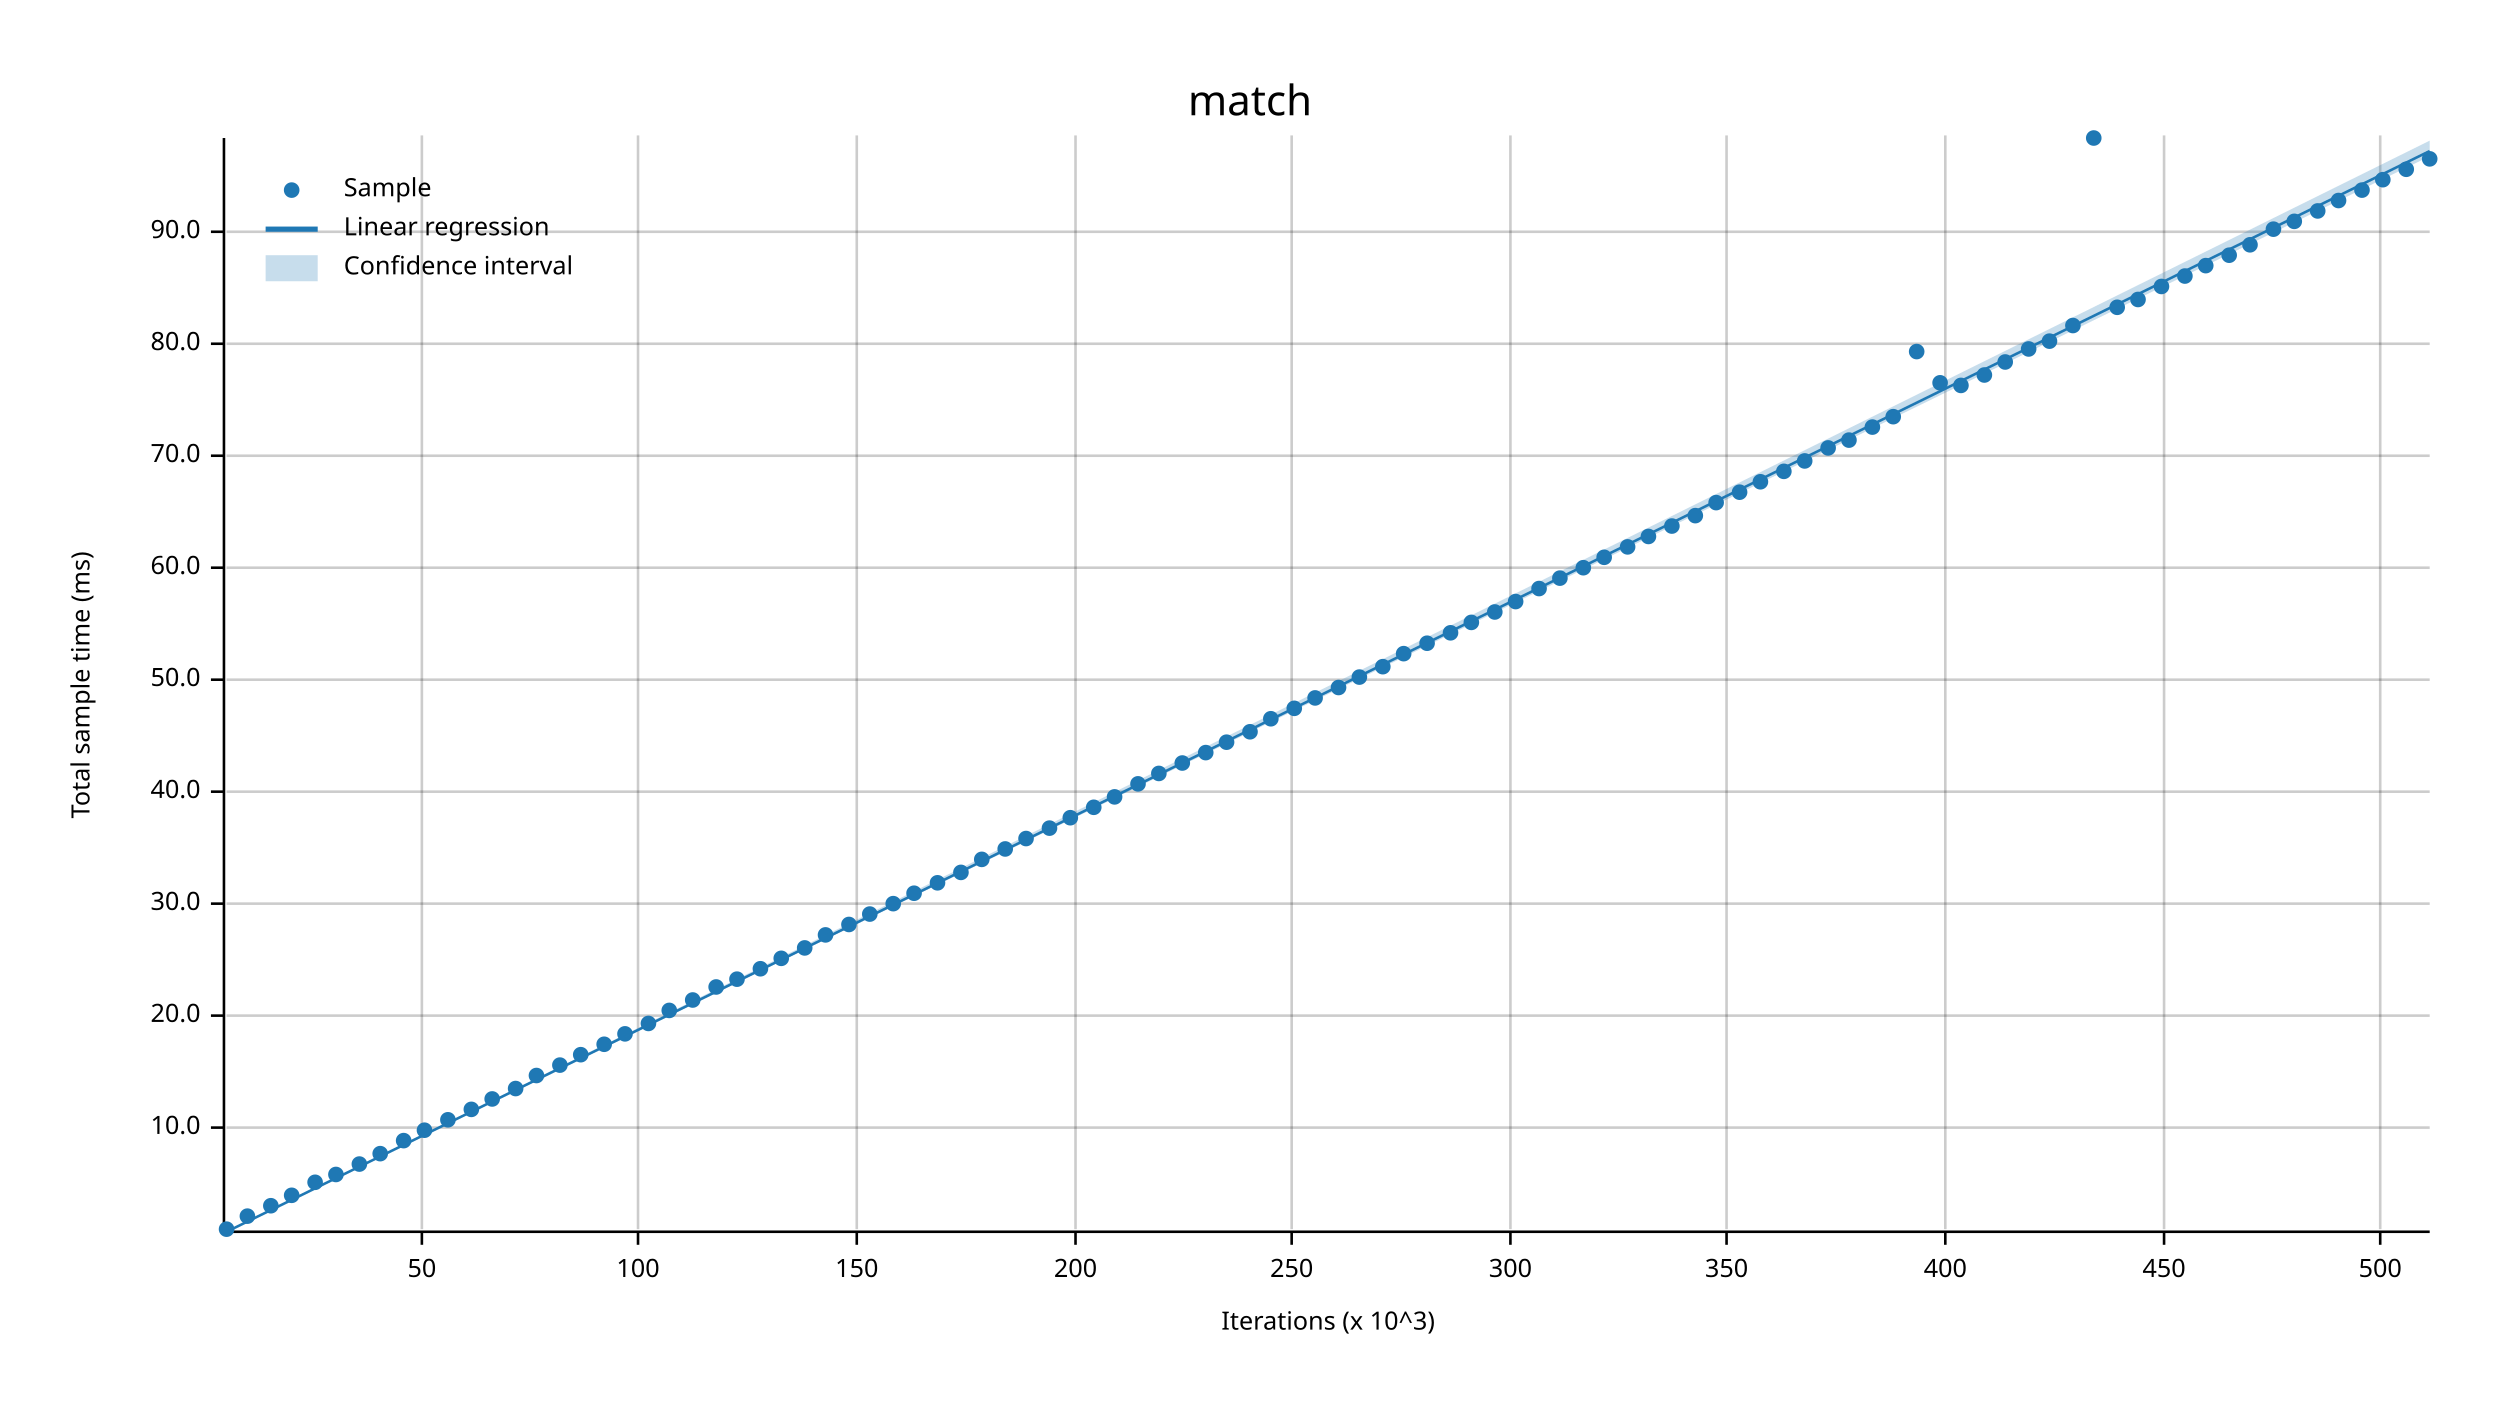
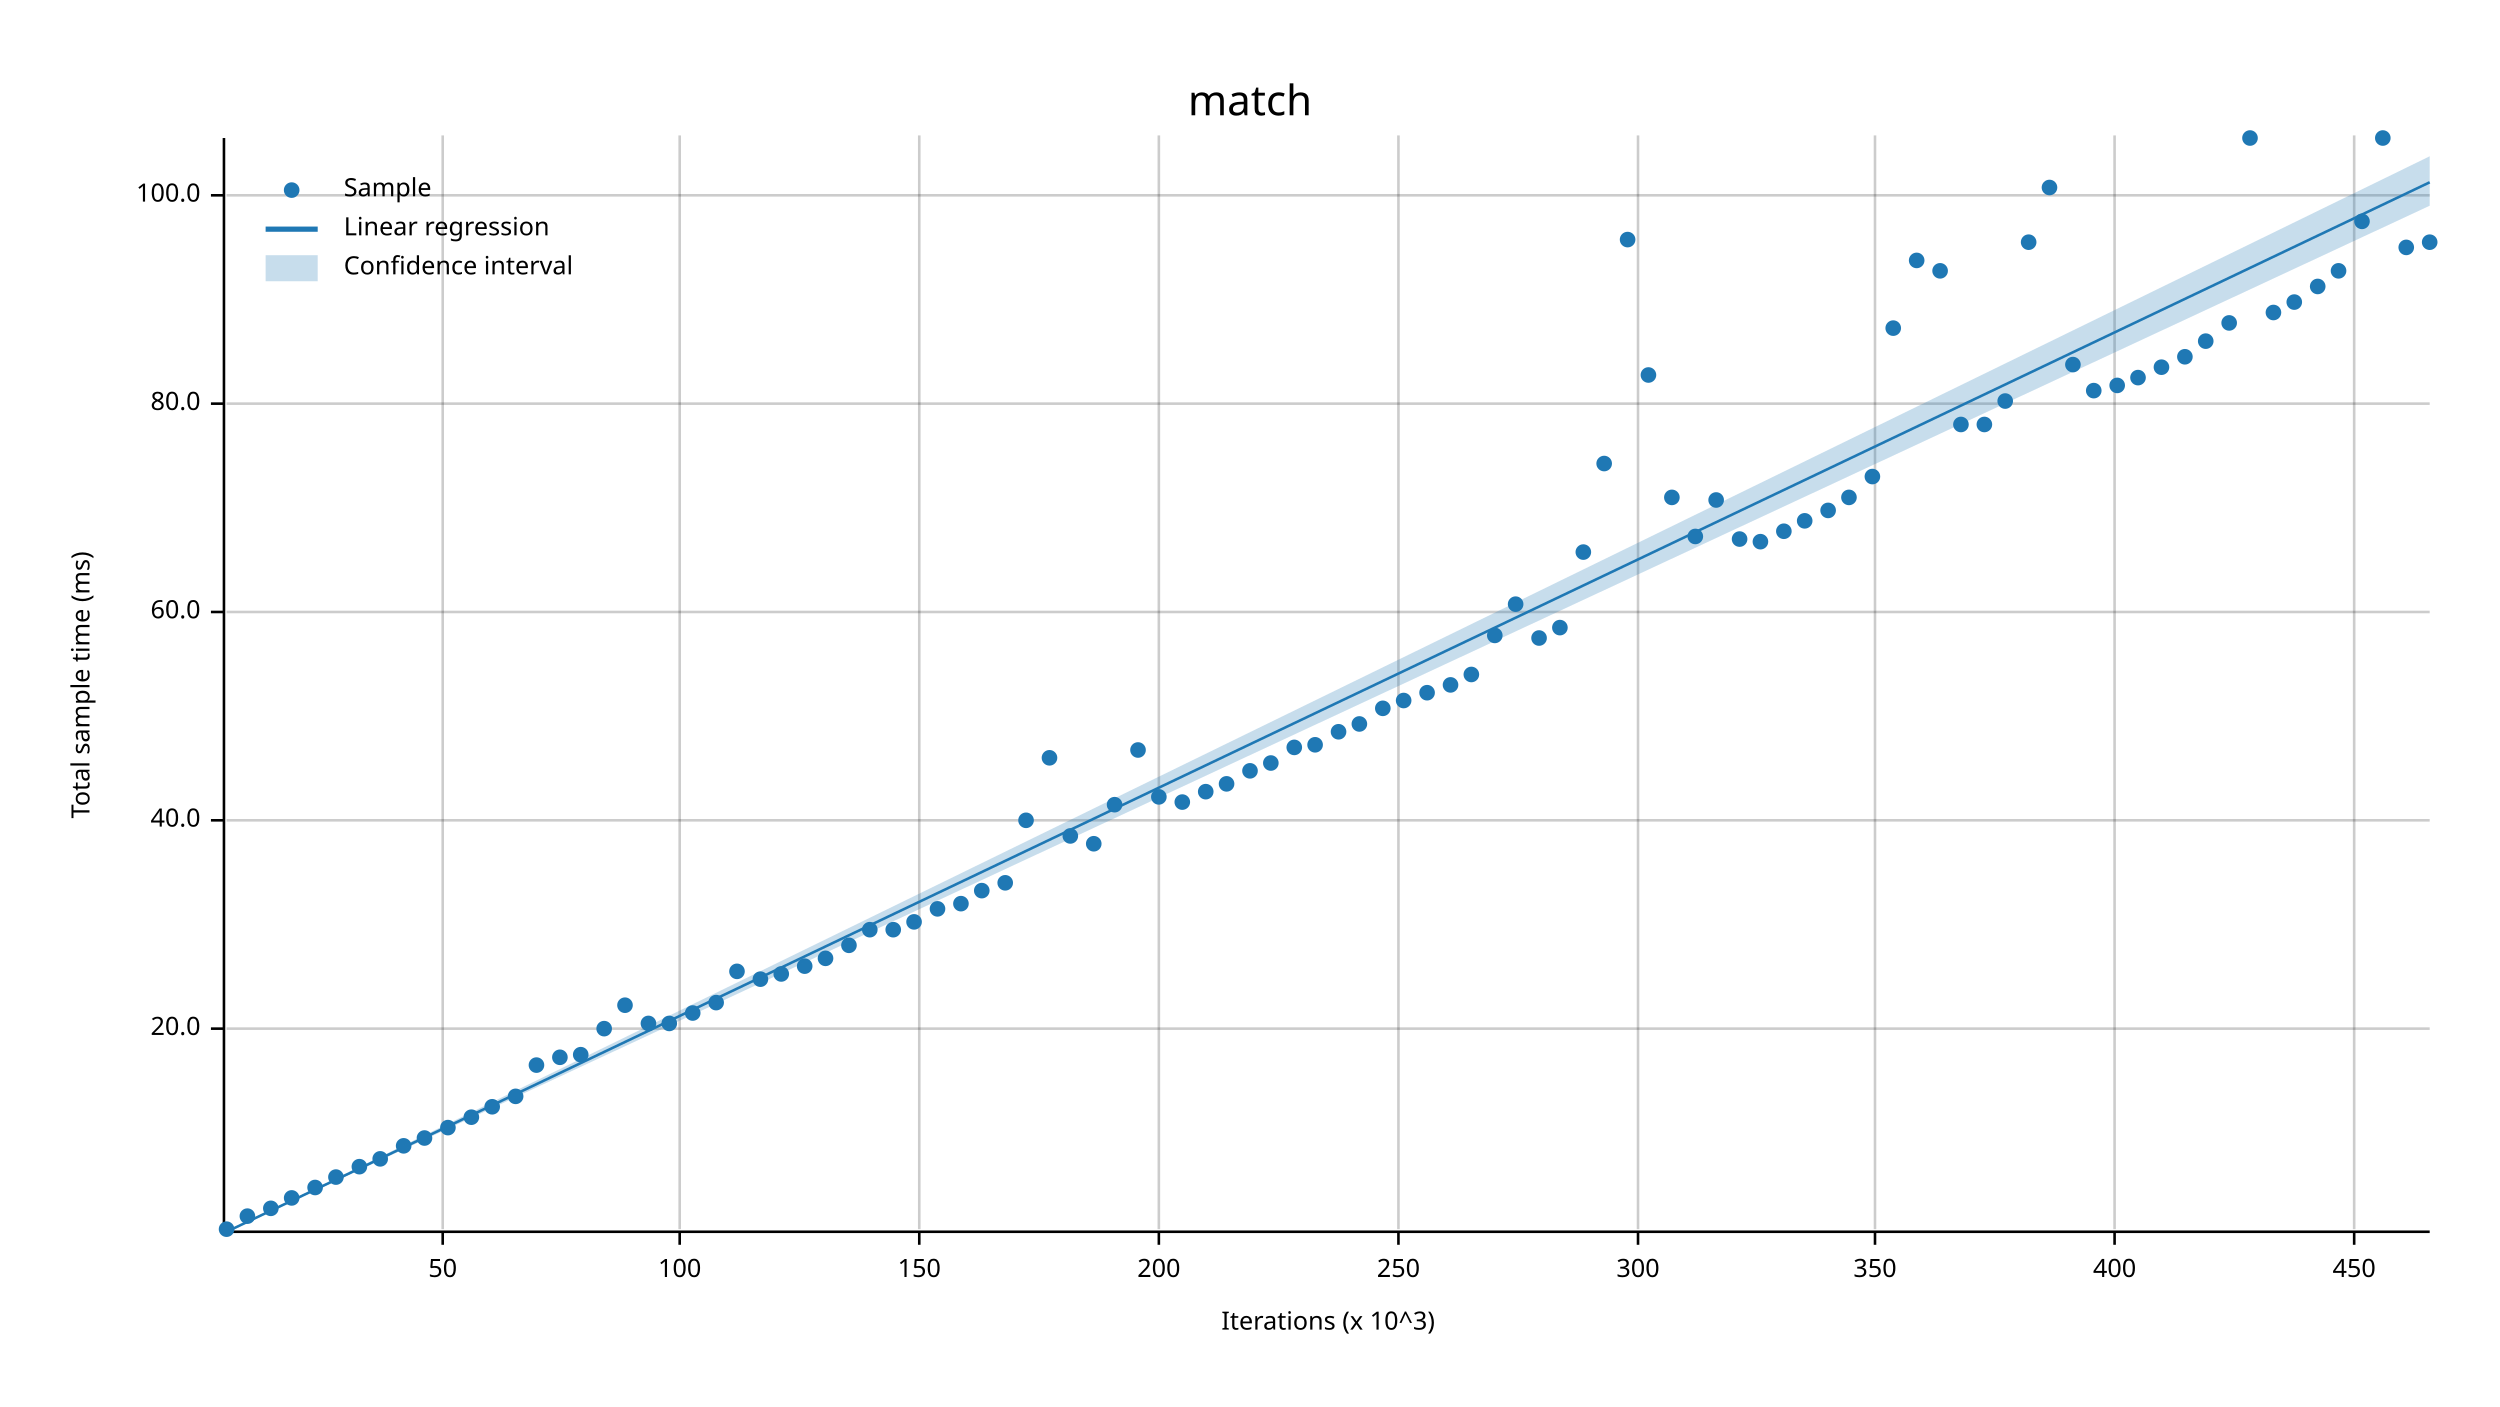
<svg xmlns="http://www.w3.org/2000/svg" width="960" height="540" viewBox="0 0 960 540">
  <text x="480" y="32" dy="0.76em" text-anchor="middle" font-family="sans-serif" font-size="16.129" opacity="1" fill="#000000">
match
</text>
  <text x="27" y="263" dy="0.76em" text-anchor="middle" font-family="sans-serif" font-size="9.677" opacity="1" fill="#000000" transform="rotate(270, 27, 263)">
Total sample time (ms)
</text>
  <text x="510" y="513" dy="-0.5ex" text-anchor="middle" font-family="sans-serif" font-size="9.677" opacity="1" fill="#000000">
Iterations (x 10^3)
</text>
-   <line opacity="0.2" stroke="#000000" stroke-width="1" x1="162" y1="472" x2="162" y2="52" />
-   <line opacity="0.2" stroke="#000000" stroke-width="1" x1="245" y1="472" x2="245" y2="52" />
-   <line opacity="0.2" stroke="#000000" stroke-width="1" x1="329" y1="472" x2="329" y2="52" />
-   <line opacity="0.2" stroke="#000000" stroke-width="1" x1="413" y1="472" x2="413" y2="52" />
-   <line opacity="0.2" stroke="#000000" stroke-width="1" x1="496" y1="472" x2="496" y2="52" />
-   <line opacity="0.2" stroke="#000000" stroke-width="1" x1="580" y1="472" x2="580" y2="52" />
-   <line opacity="0.2" stroke="#000000" stroke-width="1" x1="663" y1="472" x2="663" y2="52" />
-   <line opacity="0.2" stroke="#000000" stroke-width="1" x1="747" y1="472" x2="747" y2="52" />
-   <line opacity="0.2" stroke="#000000" stroke-width="1" x1="831" y1="472" x2="831" y2="52" />
-   <line opacity="0.2" stroke="#000000" stroke-width="1" x1="914" y1="472" x2="914" y2="52" />
-   <line opacity="0.2" stroke="#000000" stroke-width="1" x1="87" y1="433" x2="933" y2="433" />
-   <line opacity="0.2" stroke="#000000" stroke-width="1" x1="87" y1="390" x2="933" y2="390" />
-   <line opacity="0.2" stroke="#000000" stroke-width="1" x1="87" y1="347" x2="933" y2="347" />
-   <line opacity="0.2" stroke="#000000" stroke-width="1" x1="87" y1="304" x2="933" y2="304" />
-   <line opacity="0.2" stroke="#000000" stroke-width="1" x1="87" y1="261" x2="933" y2="261" />
-   <line opacity="0.2" stroke="#000000" stroke-width="1" x1="87" y1="218" x2="933" y2="218" />
-   <line opacity="0.2" stroke="#000000" stroke-width="1" x1="87" y1="175" x2="933" y2="175" />
-   <line opacity="0.2" stroke="#000000" stroke-width="1" x1="87" y1="132" x2="933" y2="132" />
-   <line opacity="0.2" stroke="#000000" stroke-width="1" x1="87" y1="89" x2="933" y2="89" />
+   <line opacity="0.2" stroke="#000000" stroke-width="1" x1="170" y1="472" x2="170" y2="52" />
+   <line opacity="0.2" stroke="#000000" stroke-width="1" x1="261" y1="472" x2="261" y2="52" />
+   <line opacity="0.2" stroke="#000000" stroke-width="1" x1="353" y1="472" x2="353" y2="52" />
+   <line opacity="0.2" stroke="#000000" stroke-width="1" x1="445" y1="472" x2="445" y2="52" />
+   <line opacity="0.2" stroke="#000000" stroke-width="1" x1="537" y1="472" x2="537" y2="52" />
+   <line opacity="0.2" stroke="#000000" stroke-width="1" x1="629" y1="472" x2="629" y2="52" />
+   <line opacity="0.2" stroke="#000000" stroke-width="1" x1="720" y1="472" x2="720" y2="52" />
+   <line opacity="0.2" stroke="#000000" stroke-width="1" x1="812" y1="472" x2="812" y2="52" />
+   <line opacity="0.2" stroke="#000000" stroke-width="1" x1="904" y1="472" x2="904" y2="52" />
+   <line opacity="0.2" stroke="#000000" stroke-width="1" x1="87" y1="395" x2="933" y2="395" />
+   <line opacity="0.2" stroke="#000000" stroke-width="1" x1="87" y1="315" x2="933" y2="315" />
+   <line opacity="0.2" stroke="#000000" stroke-width="1" x1="87" y1="235" x2="933" y2="235" />
+   <line opacity="0.2" stroke="#000000" stroke-width="1" x1="87" y1="155" x2="933" y2="155" />
+   <line opacity="0.2" stroke="#000000" stroke-width="1" x1="87" y1="75" x2="933" y2="75" />
  <polyline fill="none" opacity="1" stroke="#000000" stroke-width="1" points="86,53 86,473 " />
-   <text x="77" y="433" dy="0.5ex" text-anchor="end" font-family="sans-serif" font-size="9.677" opacity="1" fill="#000000">
- 10.0
- </text>
-   <polyline fill="none" opacity="1" stroke="#000000" stroke-width="1" points="81,433 86,433 " />
-   <text x="77" y="390" dy="0.5ex" text-anchor="end" font-family="sans-serif" font-size="9.677" opacity="1" fill="#000000">
+   <text x="77" y="395" dy="0.5ex" text-anchor="end" font-family="sans-serif" font-size="9.677" opacity="1" fill="#000000">
20.0
</text>
-   <polyline fill="none" opacity="1" stroke="#000000" stroke-width="1" points="81,390 86,390 " />
-   <text x="77" y="347" dy="0.5ex" text-anchor="end" font-family="sans-serif" font-size="9.677" opacity="1" fill="#000000">
- 30.0
- </text>
-   <polyline fill="none" opacity="1" stroke="#000000" stroke-width="1" points="81,347 86,347 " />
-   <text x="77" y="304" dy="0.5ex" text-anchor="end" font-family="sans-serif" font-size="9.677" opacity="1" fill="#000000">
+   <polyline fill="none" opacity="1" stroke="#000000" stroke-width="1" points="81,395 86,395 " />
+   <text x="77" y="315" dy="0.5ex" text-anchor="end" font-family="sans-serif" font-size="9.677" opacity="1" fill="#000000">
40.0
</text>
-   <polyline fill="none" opacity="1" stroke="#000000" stroke-width="1" points="81,304 86,304 " />
-   <text x="77" y="261" dy="0.5ex" text-anchor="end" font-family="sans-serif" font-size="9.677" opacity="1" fill="#000000">
- 50.0
- </text>
-   <polyline fill="none" opacity="1" stroke="#000000" stroke-width="1" points="81,261 86,261 " />
-   <text x="77" y="218" dy="0.5ex" text-anchor="end" font-family="sans-serif" font-size="9.677" opacity="1" fill="#000000">
+   <polyline fill="none" opacity="1" stroke="#000000" stroke-width="1" points="81,315 86,315 " />
+   <text x="77" y="235" dy="0.5ex" text-anchor="end" font-family="sans-serif" font-size="9.677" opacity="1" fill="#000000">
60.0
</text>
-   <polyline fill="none" opacity="1" stroke="#000000" stroke-width="1" points="81,218 86,218 " />
-   <text x="77" y="175" dy="0.5ex" text-anchor="end" font-family="sans-serif" font-size="9.677" opacity="1" fill="#000000">
- 70.0
- </text>
-   <polyline fill="none" opacity="1" stroke="#000000" stroke-width="1" points="81,175 86,175 " />
-   <text x="77" y="132" dy="0.5ex" text-anchor="end" font-family="sans-serif" font-size="9.677" opacity="1" fill="#000000">
+   <polyline fill="none" opacity="1" stroke="#000000" stroke-width="1" points="81,235 86,235 " />
+   <text x="77" y="155" dy="0.5ex" text-anchor="end" font-family="sans-serif" font-size="9.677" opacity="1" fill="#000000">
80.0
</text>
-   <polyline fill="none" opacity="1" stroke="#000000" stroke-width="1" points="81,132 86,132 " />
-   <text x="77" y="89" dy="0.5ex" text-anchor="end" font-family="sans-serif" font-size="9.677" opacity="1" fill="#000000">
- 90.0
+   <polyline fill="none" opacity="1" stroke="#000000" stroke-width="1" points="81,155 86,155 " />
+   <text x="77" y="75" dy="0.5ex" text-anchor="end" font-family="sans-serif" font-size="9.677" opacity="1" fill="#000000">
+ 100.0
</text>
-   <polyline fill="none" opacity="1" stroke="#000000" stroke-width="1" points="81,89 86,89 " />
+   <polyline fill="none" opacity="1" stroke="#000000" stroke-width="1" points="81,75 86,75 " />
  <polyline fill="none" opacity="1" stroke="#000000" stroke-width="1" points="87,473 933,473 " />
-   <text x="162" y="483" dy="0.76em" text-anchor="middle" font-family="sans-serif" font-size="9.677" opacity="1" fill="#000000">
+   <text x="170" y="483" dy="0.76em" text-anchor="middle" font-family="sans-serif" font-size="9.677" opacity="1" fill="#000000">
50
</text>
-   <polyline fill="none" opacity="1" stroke="#000000" stroke-width="1" points="162,473 162,478 " />
-   <text x="245" y="483" dy="0.76em" text-anchor="middle" font-family="sans-serif" font-size="9.677" opacity="1" fill="#000000">
+   <polyline fill="none" opacity="1" stroke="#000000" stroke-width="1" points="170,473 170,478 " />
+   <text x="261" y="483" dy="0.76em" text-anchor="middle" font-family="sans-serif" font-size="9.677" opacity="1" fill="#000000">
100
</text>
-   <polyline fill="none" opacity="1" stroke="#000000" stroke-width="1" points="245,473 245,478 " />
-   <text x="329" y="483" dy="0.76em" text-anchor="middle" font-family="sans-serif" font-size="9.677" opacity="1" fill="#000000">
+   <polyline fill="none" opacity="1" stroke="#000000" stroke-width="1" points="261,473 261,478 " />
+   <text x="353" y="483" dy="0.76em" text-anchor="middle" font-family="sans-serif" font-size="9.677" opacity="1" fill="#000000">
150
</text>
-   <polyline fill="none" opacity="1" stroke="#000000" stroke-width="1" points="329,473 329,478 " />
-   <text x="413" y="483" dy="0.76em" text-anchor="middle" font-family="sans-serif" font-size="9.677" opacity="1" fill="#000000">
+   <polyline fill="none" opacity="1" stroke="#000000" stroke-width="1" points="353,473 353,478 " />
+   <text x="445" y="483" dy="0.76em" text-anchor="middle" font-family="sans-serif" font-size="9.677" opacity="1" fill="#000000">
200
</text>
-   <polyline fill="none" opacity="1" stroke="#000000" stroke-width="1" points="413,473 413,478 " />
-   <text x="496" y="483" dy="0.76em" text-anchor="middle" font-family="sans-serif" font-size="9.677" opacity="1" fill="#000000">
+   <polyline fill="none" opacity="1" stroke="#000000" stroke-width="1" points="445,473 445,478 " />
+   <text x="537" y="483" dy="0.76em" text-anchor="middle" font-family="sans-serif" font-size="9.677" opacity="1" fill="#000000">
250
</text>
-   <polyline fill="none" opacity="1" stroke="#000000" stroke-width="1" points="496,473 496,478 " />
-   <text x="580" y="483" dy="0.76em" text-anchor="middle" font-family="sans-serif" font-size="9.677" opacity="1" fill="#000000">
+   <polyline fill="none" opacity="1" stroke="#000000" stroke-width="1" points="537,473 537,478 " />
+   <text x="629" y="483" dy="0.76em" text-anchor="middle" font-family="sans-serif" font-size="9.677" opacity="1" fill="#000000">
300
</text>
-   <polyline fill="none" opacity="1" stroke="#000000" stroke-width="1" points="580,473 580,478 " />
-   <text x="663" y="483" dy="0.76em" text-anchor="middle" font-family="sans-serif" font-size="9.677" opacity="1" fill="#000000">
+   <polyline fill="none" opacity="1" stroke="#000000" stroke-width="1" points="629,473 629,478 " />
+   <text x="720" y="483" dy="0.76em" text-anchor="middle" font-family="sans-serif" font-size="9.677" opacity="1" fill="#000000">
350
</text>
-   <polyline fill="none" opacity="1" stroke="#000000" stroke-width="1" points="663,473 663,478 " />
-   <text x="747" y="483" dy="0.76em" text-anchor="middle" font-family="sans-serif" font-size="9.677" opacity="1" fill="#000000">
+   <polyline fill="none" opacity="1" stroke="#000000" stroke-width="1" points="720,473 720,478 " />
+   <text x="812" y="483" dy="0.76em" text-anchor="middle" font-family="sans-serif" font-size="9.677" opacity="1" fill="#000000">
400
</text>
-   <polyline fill="none" opacity="1" stroke="#000000" stroke-width="1" points="747,473 747,478 " />
-   <text x="831" y="483" dy="0.76em" text-anchor="middle" font-family="sans-serif" font-size="9.677" opacity="1" fill="#000000">
+   <polyline fill="none" opacity="1" stroke="#000000" stroke-width="1" points="812,473 812,478 " />
+   <text x="904" y="483" dy="0.76em" text-anchor="middle" font-family="sans-serif" font-size="9.677" opacity="1" fill="#000000">
450
</text>
-   <polyline fill="none" opacity="1" stroke="#000000" stroke-width="1" points="831,473 831,478 " />
-   <text x="914" y="483" dy="0.76em" text-anchor="middle" font-family="sans-serif" font-size="9.677" opacity="1" fill="#000000">
- 500
- </text>
-   <polyline fill="none" opacity="1" stroke="#000000" stroke-width="1" points="914,473 914,478 " />
+   <polyline fill="none" opacity="1" stroke="#000000" stroke-width="1" points="904,473 904,478 " />
  <circle cx="87" cy="472" r="3" opacity="1" fill="#1F78B4" stroke="none" />
  <circle cx="95" cy="467" r="3" opacity="1" fill="#1F78B4" stroke="none" />
-   <circle cx="104" cy="463" r="3" opacity="1" fill="#1F78B4" stroke="none" />
-   <circle cx="112" cy="459" r="3" opacity="1" fill="#1F78B4" stroke="none" />
-   <circle cx="121" cy="454" r="3" opacity="1" fill="#1F78B4" stroke="none" />
-   <circle cx="129" cy="451" r="3" opacity="1" fill="#1F78B4" stroke="none" />
-   <circle cx="138" cy="447" r="3" opacity="1" fill="#1F78B4" stroke="none" />
-   <circle cx="146" cy="443" r="3" opacity="1" fill="#1F78B4" stroke="none" />
-   <circle cx="155" cy="438" r="3" opacity="1" fill="#1F78B4" stroke="none" />
-   <circle cx="163" cy="434" r="3" opacity="1" fill="#1F78B4" stroke="none" />
-   <circle cx="172" cy="430" r="3" opacity="1" fill="#1F78B4" stroke="none" />
-   <circle cx="181" cy="426" r="3" opacity="1" fill="#1F78B4" stroke="none" />
-   <circle cx="189" cy="422" r="3" opacity="1" fill="#1F78B4" stroke="none" />
-   <circle cx="198" cy="418" r="3" opacity="1" fill="#1F78B4" stroke="none" />
-   <circle cx="206" cy="413" r="3" opacity="1" fill="#1F78B4" stroke="none" />
-   <circle cx="215" cy="409" r="3" opacity="1" fill="#1F78B4" stroke="none" />
+   <circle cx="104" cy="464" r="3" opacity="1" fill="#1F78B4" stroke="none" />
+   <circle cx="112" cy="460" r="3" opacity="1" fill="#1F78B4" stroke="none" />
+   <circle cx="121" cy="456" r="3" opacity="1" fill="#1F78B4" stroke="none" />
+   <circle cx="129" cy="452" r="3" opacity="1" fill="#1F78B4" stroke="none" />
+   <circle cx="138" cy="448" r="3" opacity="1" fill="#1F78B4" stroke="none" />
+   <circle cx="146" cy="445" r="3" opacity="1" fill="#1F78B4" stroke="none" />
+   <circle cx="155" cy="440" r="3" opacity="1" fill="#1F78B4" stroke="none" />
+   <circle cx="163" cy="437" r="3" opacity="1" fill="#1F78B4" stroke="none" />
+   <circle cx="172" cy="433" r="3" opacity="1" fill="#1F78B4" stroke="none" />
+   <circle cx="181" cy="429" r="3" opacity="1" fill="#1F78B4" stroke="none" />
+   <circle cx="189" cy="425" r="3" opacity="1" fill="#1F78B4" stroke="none" />
+   <circle cx="198" cy="421" r="3" opacity="1" fill="#1F78B4" stroke="none" />
+   <circle cx="206" cy="409" r="3" opacity="1" fill="#1F78B4" stroke="none" />
+   <circle cx="215" cy="406" r="3" opacity="1" fill="#1F78B4" stroke="none" />
  <circle cx="223" cy="405" r="3" opacity="1" fill="#1F78B4" stroke="none" />
-   <circle cx="232" cy="401" r="3" opacity="1" fill="#1F78B4" stroke="none" />
-   <circle cx="240" cy="397" r="3" opacity="1" fill="#1F78B4" stroke="none" />
+   <circle cx="232" cy="395" r="3" opacity="1" fill="#1F78B4" stroke="none" />
+   <circle cx="240" cy="386" r="3" opacity="1" fill="#1F78B4" stroke="none" />
  <circle cx="249" cy="393" r="3" opacity="1" fill="#1F78B4" stroke="none" />
-   <circle cx="257" cy="388" r="3" opacity="1" fill="#1F78B4" stroke="none" />
-   <circle cx="266" cy="384" r="3" opacity="1" fill="#1F78B4" stroke="none" />
-   <circle cx="275" cy="379" r="3" opacity="1" fill="#1F78B4" stroke="none" />
-   <circle cx="283" cy="376" r="3" opacity="1" fill="#1F78B4" stroke="none" />
-   <circle cx="292" cy="372" r="3" opacity="1" fill="#1F78B4" stroke="none" />
-   <circle cx="300" cy="368" r="3" opacity="1" fill="#1F78B4" stroke="none" />
-   <circle cx="309" cy="364" r="3" opacity="1" fill="#1F78B4" stroke="none" />
-   <circle cx="317" cy="359" r="3" opacity="1" fill="#1F78B4" stroke="none" />
-   <circle cx="326" cy="355" r="3" opacity="1" fill="#1F78B4" stroke="none" />
-   <circle cx="334" cy="351" r="3" opacity="1" fill="#1F78B4" stroke="none" />
-   <circle cx="343" cy="347" r="3" opacity="1" fill="#1F78B4" stroke="none" />
-   <circle cx="351" cy="343" r="3" opacity="1" fill="#1F78B4" stroke="none" />
-   <circle cx="360" cy="339" r="3" opacity="1" fill="#1F78B4" stroke="none" />
-   <circle cx="369" cy="335" r="3" opacity="1" fill="#1F78B4" stroke="none" />
-   <circle cx="377" cy="330" r="3" opacity="1" fill="#1F78B4" stroke="none" />
-   <circle cx="386" cy="326" r="3" opacity="1" fill="#1F78B4" stroke="none" />
-   <circle cx="394" cy="322" r="3" opacity="1" fill="#1F78B4" stroke="none" />
-   <circle cx="403" cy="318" r="3" opacity="1" fill="#1F78B4" stroke="none" />
-   <circle cx="411" cy="314" r="3" opacity="1" fill="#1F78B4" stroke="none" />
-   <circle cx="420" cy="310" r="3" opacity="1" fill="#1F78B4" stroke="none" />
-   <circle cx="428" cy="306" r="3" opacity="1" fill="#1F78B4" stroke="none" />
-   <circle cx="437" cy="301" r="3" opacity="1" fill="#1F78B4" stroke="none" />
-   <circle cx="445" cy="297" r="3" opacity="1" fill="#1F78B4" stroke="none" />
-   <circle cx="454" cy="293" r="3" opacity="1" fill="#1F78B4" stroke="none" />
-   <circle cx="463" cy="289" r="3" opacity="1" fill="#1F78B4" stroke="none" />
-   <circle cx="471" cy="285" r="3" opacity="1" fill="#1F78B4" stroke="none" />
-   <circle cx="480" cy="281" r="3" opacity="1" fill="#1F78B4" stroke="none" />
-   <circle cx="488" cy="276" r="3" opacity="1" fill="#1F78B4" stroke="none" />
-   <circle cx="497" cy="272" r="3" opacity="1" fill="#1F78B4" stroke="none" />
-   <circle cx="505" cy="268" r="3" opacity="1" fill="#1F78B4" stroke="none" />
-   <circle cx="514" cy="264" r="3" opacity="1" fill="#1F78B4" stroke="none" />
-   <circle cx="522" cy="260" r="3" opacity="1" fill="#1F78B4" stroke="none" />
-   <circle cx="531" cy="256" r="3" opacity="1" fill="#1F78B4" stroke="none" />
-   <circle cx="539" cy="251" r="3" opacity="1" fill="#1F78B4" stroke="none" />
-   <circle cx="548" cy="247" r="3" opacity="1" fill="#1F78B4" stroke="none" />
-   <circle cx="557" cy="243" r="3" opacity="1" fill="#1F78B4" stroke="none" />
-   <circle cx="565" cy="239" r="3" opacity="1" fill="#1F78B4" stroke="none" />
-   <circle cx="574" cy="235" r="3" opacity="1" fill="#1F78B4" stroke="none" />
-   <circle cx="582" cy="231" r="3" opacity="1" fill="#1F78B4" stroke="none" />
-   <circle cx="591" cy="226" r="3" opacity="1" fill="#1F78B4" stroke="none" />
-   <circle cx="599" cy="222" r="3" opacity="1" fill="#1F78B4" stroke="none" />
-   <circle cx="608" cy="218" r="3" opacity="1" fill="#1F78B4" stroke="none" />
-   <circle cx="616" cy="214" r="3" opacity="1" fill="#1F78B4" stroke="none" />
-   <circle cx="625" cy="210" r="3" opacity="1" fill="#1F78B4" stroke="none" />
-   <circle cx="633" cy="206" r="3" opacity="1" fill="#1F78B4" stroke="none" />
-   <circle cx="642" cy="202" r="3" opacity="1" fill="#1F78B4" stroke="none" />
-   <circle cx="651" cy="198" r="3" opacity="1" fill="#1F78B4" stroke="none" />
-   <circle cx="659" cy="193" r="3" opacity="1" fill="#1F78B4" stroke="none" />
-   <circle cx="668" cy="189" r="3" opacity="1" fill="#1F78B4" stroke="none" />
-   <circle cx="676" cy="185" r="3" opacity="1" fill="#1F78B4" stroke="none" />
-   <circle cx="685" cy="181" r="3" opacity="1" fill="#1F78B4" stroke="none" />
-   <circle cx="693" cy="177" r="3" opacity="1" fill="#1F78B4" stroke="none" />
-   <circle cx="702" cy="172" r="3" opacity="1" fill="#1F78B4" stroke="none" />
-   <circle cx="710" cy="169" r="3" opacity="1" fill="#1F78B4" stroke="none" />
-   <circle cx="719" cy="164" r="3" opacity="1" fill="#1F78B4" stroke="none" />
-   <circle cx="727" cy="160" r="3" opacity="1" fill="#1F78B4" stroke="none" />
-   <circle cx="736" cy="135" r="3" opacity="1" fill="#1F78B4" stroke="none" />
-   <circle cx="745" cy="147" r="3" opacity="1" fill="#1F78B4" stroke="none" />
-   <circle cx="753" cy="148" r="3" opacity="1" fill="#1F78B4" stroke="none" />
-   <circle cx="762" cy="144" r="3" opacity="1" fill="#1F78B4" stroke="none" />
-   <circle cx="770" cy="139" r="3" opacity="1" fill="#1F78B4" stroke="none" />
-   <circle cx="779" cy="134" r="3" opacity="1" fill="#1F78B4" stroke="none" />
-   <circle cx="787" cy="131" r="3" opacity="1" fill="#1F78B4" stroke="none" />
-   <circle cx="796" cy="125" r="3" opacity="1" fill="#1F78B4" stroke="none" />
-   <circle cx="804" cy="53" r="3" opacity="1" fill="#1F78B4" stroke="none" />
-   <circle cx="813" cy="118" r="3" opacity="1" fill="#1F78B4" stroke="none" />
-   <circle cx="821" cy="115" r="3" opacity="1" fill="#1F78B4" stroke="none" />
-   <circle cx="830" cy="110" r="3" opacity="1" fill="#1F78B4" stroke="none" />
-   <circle cx="839" cy="106" r="3" opacity="1" fill="#1F78B4" stroke="none" />
-   <circle cx="847" cy="102" r="3" opacity="1" fill="#1F78B4" stroke="none" />
-   <circle cx="856" cy="98" r="3" opacity="1" fill="#1F78B4" stroke="none" />
-   <circle cx="864" cy="94" r="3" opacity="1" fill="#1F78B4" stroke="none" />
-   <circle cx="873" cy="88" r="3" opacity="1" fill="#1F78B4" stroke="none" />
-   <circle cx="881" cy="85" r="3" opacity="1" fill="#1F78B4" stroke="none" />
-   <circle cx="890" cy="81" r="3" opacity="1" fill="#1F78B4" stroke="none" />
-   <circle cx="898" cy="77" r="3" opacity="1" fill="#1F78B4" stroke="none" />
-   <circle cx="907" cy="73" r="3" opacity="1" fill="#1F78B4" stroke="none" />
-   <circle cx="915" cy="69" r="3" opacity="1" fill="#1F78B4" stroke="none" />
-   <circle cx="924" cy="65" r="3" opacity="1" fill="#1F78B4" stroke="none" />
-   <circle cx="933" cy="61" r="3" opacity="1" fill="#1F78B4" stroke="none" />
-   <polyline fill="none" opacity="1" stroke="#1F78B4" stroke-width="1" points="87,473 933,58 " />
-   <polygon opacity="0.25" fill="#1F78B4" points="87,473 933,60 933,54 " />
+   <circle cx="257" cy="393" r="3" opacity="1" fill="#1F78B4" stroke="none" />
+   <circle cx="266" cy="389" r="3" opacity="1" fill="#1F78B4" stroke="none" />
+   <circle cx="275" cy="385" r="3" opacity="1" fill="#1F78B4" stroke="none" />
+   <circle cx="283" cy="373" r="3" opacity="1" fill="#1F78B4" stroke="none" />
+   <circle cx="292" cy="376" r="3" opacity="1" fill="#1F78B4" stroke="none" />
+   <circle cx="300" cy="374" r="3" opacity="1" fill="#1F78B4" stroke="none" />
+   <circle cx="309" cy="371" r="3" opacity="1" fill="#1F78B4" stroke="none" />
+   <circle cx="317" cy="368" r="3" opacity="1" fill="#1F78B4" stroke="none" />
+   <circle cx="326" cy="363" r="3" opacity="1" fill="#1F78B4" stroke="none" />
+   <circle cx="334" cy="357" r="3" opacity="1" fill="#1F78B4" stroke="none" />
+   <circle cx="343" cy="357" r="3" opacity="1" fill="#1F78B4" stroke="none" />
+   <circle cx="351" cy="354" r="3" opacity="1" fill="#1F78B4" stroke="none" />
+   <circle cx="360" cy="349" r="3" opacity="1" fill="#1F78B4" stroke="none" />
+   <circle cx="369" cy="347" r="3" opacity="1" fill="#1F78B4" stroke="none" />
+   <circle cx="377" cy="342" r="3" opacity="1" fill="#1F78B4" stroke="none" />
+   <circle cx="386" cy="339" r="3" opacity="1" fill="#1F78B4" stroke="none" />
+   <circle cx="394" cy="315" r="3" opacity="1" fill="#1F78B4" stroke="none" />
+   <circle cx="403" cy="291" r="3" opacity="1" fill="#1F78B4" stroke="none" />
+   <circle cx="411" cy="321" r="3" opacity="1" fill="#1F78B4" stroke="none" />
+   <circle cx="420" cy="324" r="3" opacity="1" fill="#1F78B4" stroke="none" />
+   <circle cx="428" cy="309" r="3" opacity="1" fill="#1F78B4" stroke="none" />
+   <circle cx="437" cy="288" r="3" opacity="1" fill="#1F78B4" stroke="none" />
+   <circle cx="445" cy="306" r="3" opacity="1" fill="#1F78B4" stroke="none" />
+   <circle cx="454" cy="308" r="3" opacity="1" fill="#1F78B4" stroke="none" />
+   <circle cx="463" cy="304" r="3" opacity="1" fill="#1F78B4" stroke="none" />
+   <circle cx="471" cy="301" r="3" opacity="1" fill="#1F78B4" stroke="none" />
+   <circle cx="480" cy="296" r="3" opacity="1" fill="#1F78B4" stroke="none" />
+   <circle cx="488" cy="293" r="3" opacity="1" fill="#1F78B4" stroke="none" />
+   <circle cx="497" cy="287" r="3" opacity="1" fill="#1F78B4" stroke="none" />
+   <circle cx="505" cy="286" r="3" opacity="1" fill="#1F78B4" stroke="none" />
+   <circle cx="514" cy="281" r="3" opacity="1" fill="#1F78B4" stroke="none" />
+   <circle cx="522" cy="278" r="3" opacity="1" fill="#1F78B4" stroke="none" />
+   <circle cx="531" cy="272" r="3" opacity="1" fill="#1F78B4" stroke="none" />
+   <circle cx="539" cy="269" r="3" opacity="1" fill="#1F78B4" stroke="none" />
+   <circle cx="548" cy="266" r="3" opacity="1" fill="#1F78B4" stroke="none" />
+   <circle cx="557" cy="263" r="3" opacity="1" fill="#1F78B4" stroke="none" />
+   <circle cx="565" cy="259" r="3" opacity="1" fill="#1F78B4" stroke="none" />
+   <circle cx="574" cy="244" r="3" opacity="1" fill="#1F78B4" stroke="none" />
+   <circle cx="582" cy="232" r="3" opacity="1" fill="#1F78B4" stroke="none" />
+   <circle cx="591" cy="245" r="3" opacity="1" fill="#1F78B4" stroke="none" />
+   <circle cx="599" cy="241" r="3" opacity="1" fill="#1F78B4" stroke="none" />
+   <circle cx="608" cy="212" r="3" opacity="1" fill="#1F78B4" stroke="none" />
+   <circle cx="616" cy="178" r="3" opacity="1" fill="#1F78B4" stroke="none" />
+   <circle cx="625" cy="92" r="3" opacity="1" fill="#1F78B4" stroke="none" />
+   <circle cx="633" cy="144" r="3" opacity="1" fill="#1F78B4" stroke="none" />
+   <circle cx="642" cy="191" r="3" opacity="1" fill="#1F78B4" stroke="none" />
+   <circle cx="651" cy="206" r="3" opacity="1" fill="#1F78B4" stroke="none" />
+   <circle cx="659" cy="192" r="3" opacity="1" fill="#1F78B4" stroke="none" />
+   <circle cx="668" cy="207" r="3" opacity="1" fill="#1F78B4" stroke="none" />
+   <circle cx="676" cy="208" r="3" opacity="1" fill="#1F78B4" stroke="none" />
+   <circle cx="685" cy="204" r="3" opacity="1" fill="#1F78B4" stroke="none" />
+   <circle cx="693" cy="200" r="3" opacity="1" fill="#1F78B4" stroke="none" />
+   <circle cx="702" cy="196" r="3" opacity="1" fill="#1F78B4" stroke="none" />
+   <circle cx="710" cy="191" r="3" opacity="1" fill="#1F78B4" stroke="none" />
+   <circle cx="719" cy="183" r="3" opacity="1" fill="#1F78B4" stroke="none" />
+   <circle cx="727" cy="126" r="3" opacity="1" fill="#1F78B4" stroke="none" />
+   <circle cx="736" cy="100" r="3" opacity="1" fill="#1F78B4" stroke="none" />
+   <circle cx="745" cy="104" r="3" opacity="1" fill="#1F78B4" stroke="none" />
+   <circle cx="753" cy="163" r="3" opacity="1" fill="#1F78B4" stroke="none" />
+   <circle cx="762" cy="163" r="3" opacity="1" fill="#1F78B4" stroke="none" />
+   <circle cx="770" cy="154" r="3" opacity="1" fill="#1F78B4" stroke="none" />
+   <circle cx="779" cy="93" r="3" opacity="1" fill="#1F78B4" stroke="none" />
+   <circle cx="787" cy="72" r="3" opacity="1" fill="#1F78B4" stroke="none" />
+   <circle cx="796" cy="140" r="3" opacity="1" fill="#1F78B4" stroke="none" />
+   <circle cx="804" cy="150" r="3" opacity="1" fill="#1F78B4" stroke="none" />
+   <circle cx="813" cy="148" r="3" opacity="1" fill="#1F78B4" stroke="none" />
+   <circle cx="821" cy="145" r="3" opacity="1" fill="#1F78B4" stroke="none" />
+   <circle cx="830" cy="141" r="3" opacity="1" fill="#1F78B4" stroke="none" />
+   <circle cx="839" cy="137" r="3" opacity="1" fill="#1F78B4" stroke="none" />
+   <circle cx="847" cy="131" r="3" opacity="1" fill="#1F78B4" stroke="none" />
+   <circle cx="856" cy="124" r="3" opacity="1" fill="#1F78B4" stroke="none" />
+   <circle cx="864" cy="53" r="3" opacity="1" fill="#1F78B4" stroke="none" />
+   <circle cx="873" cy="120" r="3" opacity="1" fill="#1F78B4" stroke="none" />
+   <circle cx="881" cy="116" r="3" opacity="1" fill="#1F78B4" stroke="none" />
+   <circle cx="890" cy="110" r="3" opacity="1" fill="#1F78B4" stroke="none" />
+   <circle cx="898" cy="104" r="3" opacity="1" fill="#1F78B4" stroke="none" />
+   <circle cx="907" cy="85" r="3" opacity="1" fill="#1F78B4" stroke="none" />
+   <circle cx="915" cy="53" r="3" opacity="1" fill="#1F78B4" stroke="none" />
+   <circle cx="924" cy="95" r="3" opacity="1" fill="#1F78B4" stroke="none" />
+   <circle cx="933" cy="93" r="3" opacity="1" fill="#1F78B4" stroke="none" />
+   <polyline fill="none" opacity="1" stroke="#1F78B4" stroke-width="1" points="87,473 933,70 " />
+   <polygon opacity="0.25" fill="#1F78B4" points="87,473 933,79 933,60 " />
  <text x="132" y="68" dy="0.76em" text-anchor="start" font-family="sans-serif" font-size="9.677" opacity="1" fill="#000000">
Sample
</text>
  <text x="132" y="83" dy="0.76em" text-anchor="start" font-family="sans-serif" font-size="9.677" opacity="1" fill="#000000">
Linear regression
</text>
  <text x="132" y="98" dy="0.76em" text-anchor="start" font-family="sans-serif" font-size="9.677" opacity="1" fill="#000000">
Confidence interval
</text>
  <circle cx="112" cy="73" r="3" opacity="1" fill="#1F78B4" stroke="none" />
  <polyline fill="none" opacity="1" stroke="#1F78B4" stroke-width="2" points="102,88 122,88 " />
  <rect x="102" y="98" width="20" height="10" opacity="0.25" fill="#1F78B4" stroke="none" />
</svg>
